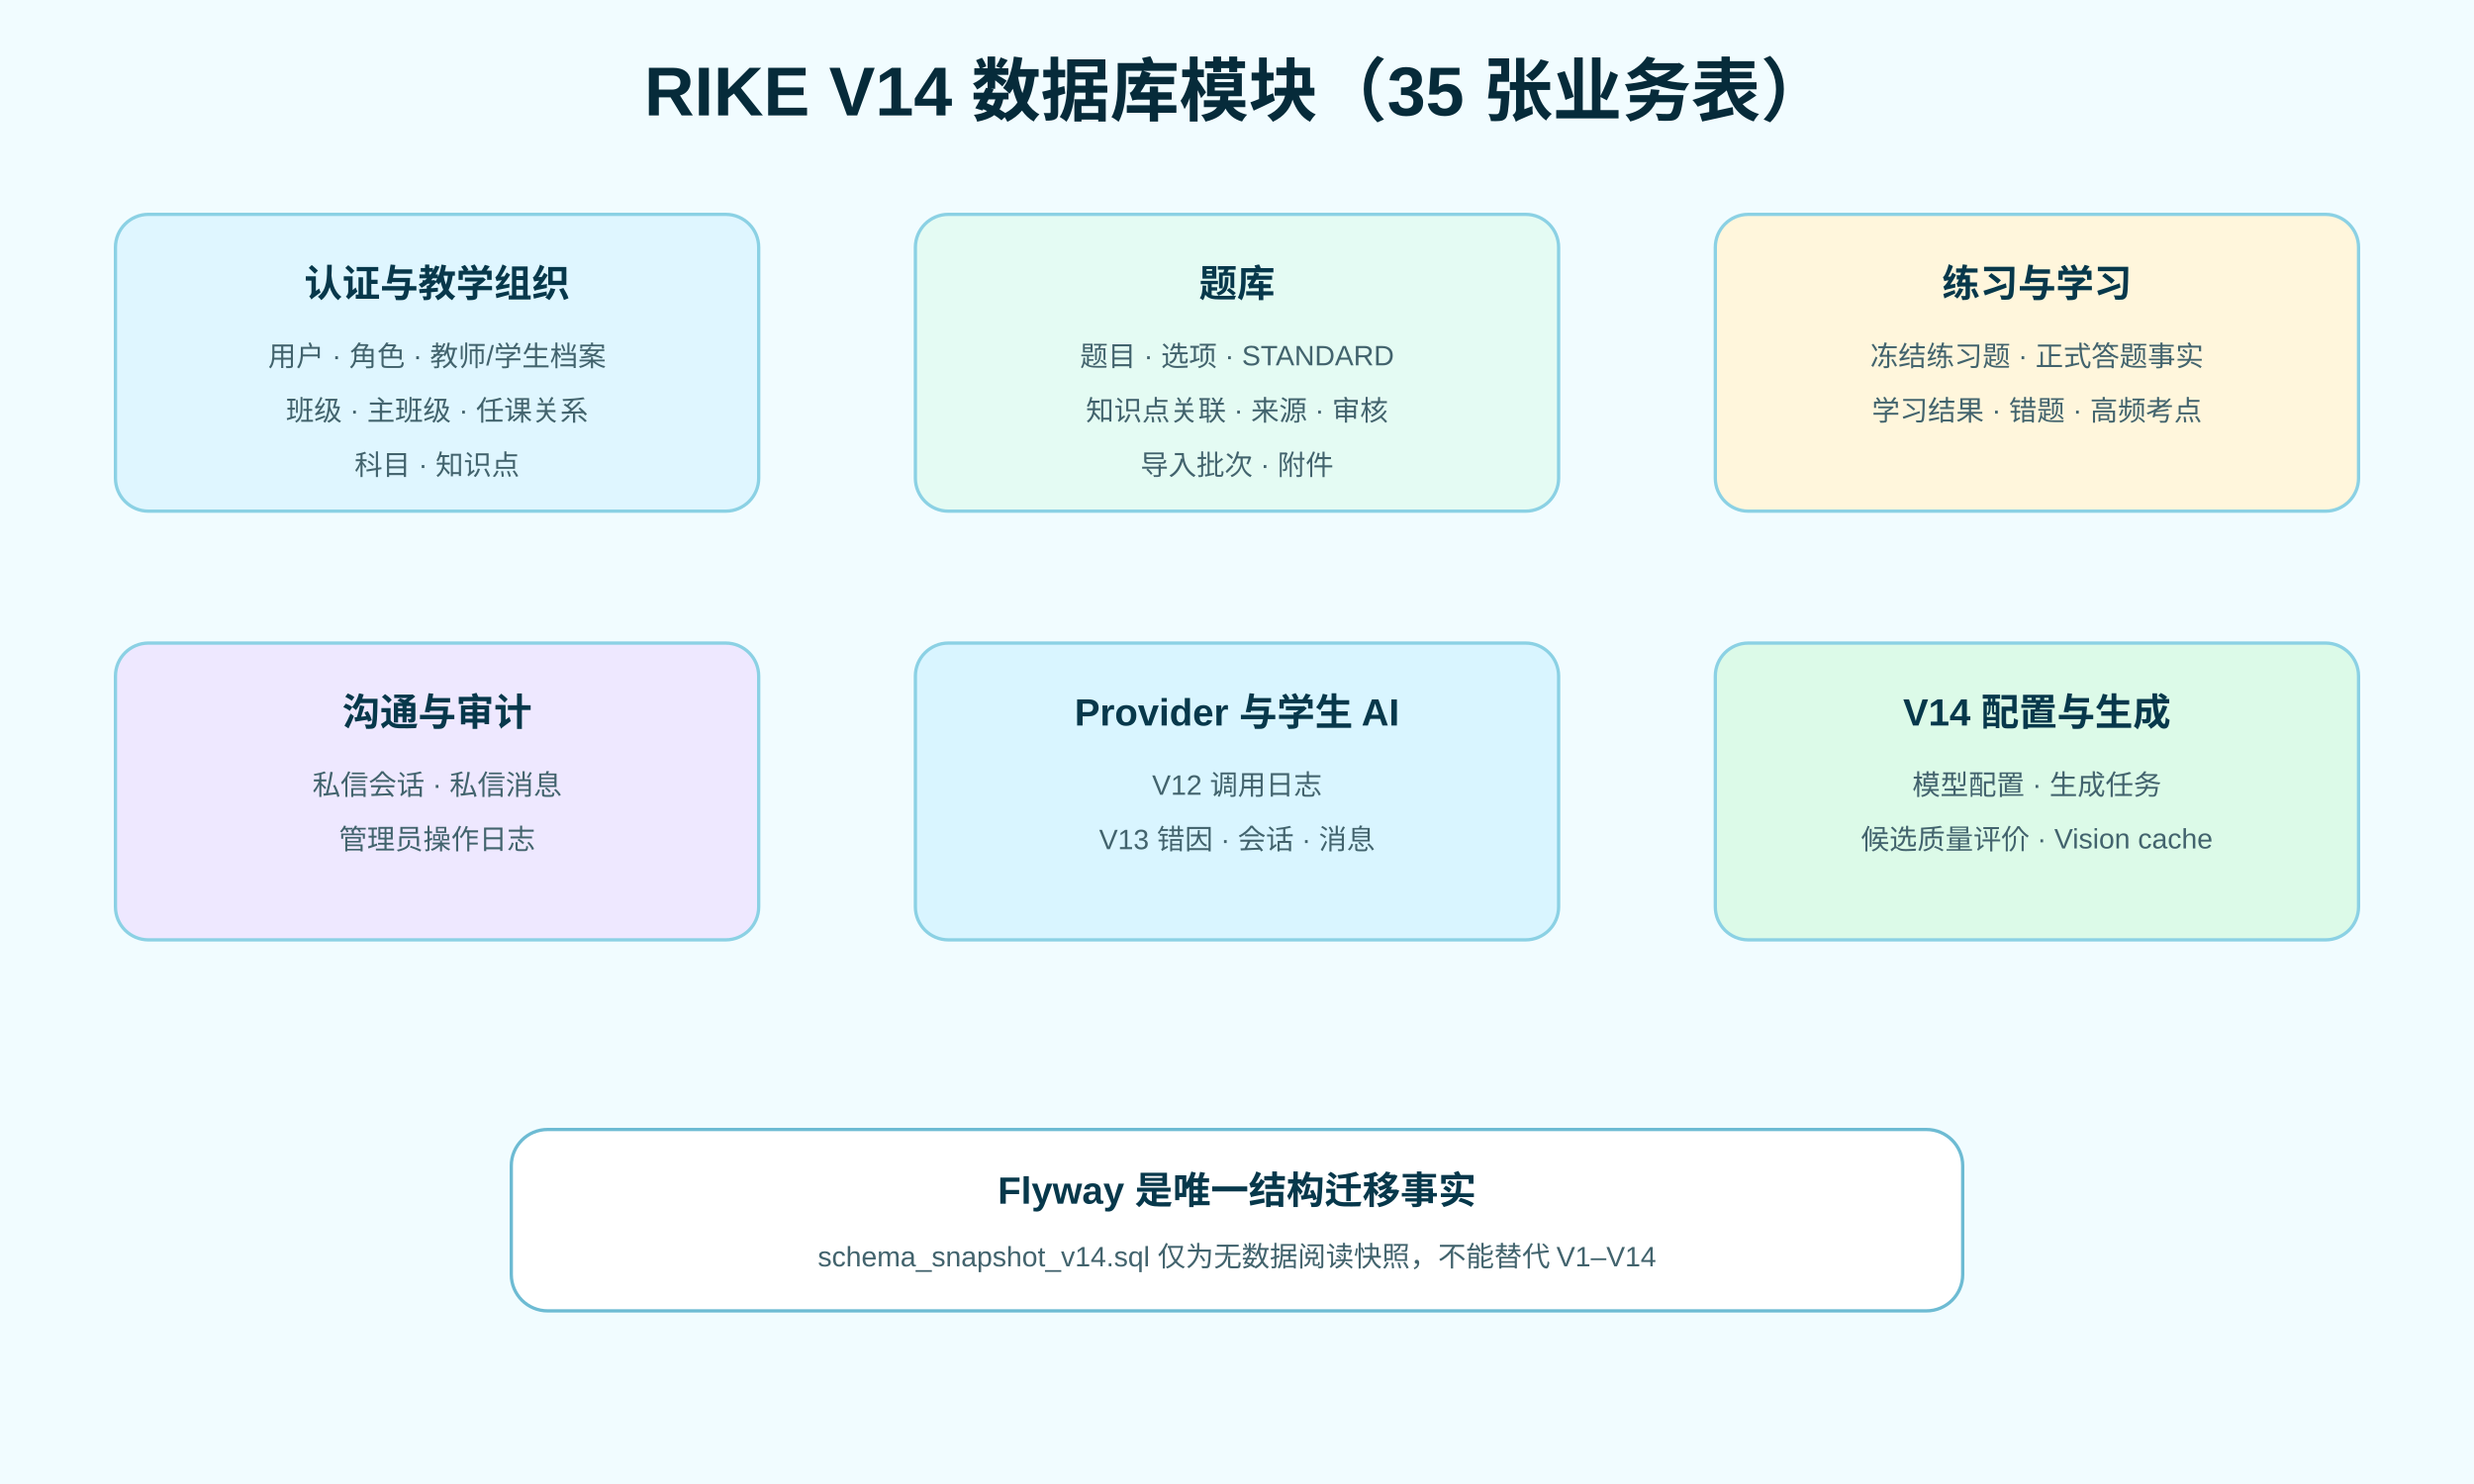
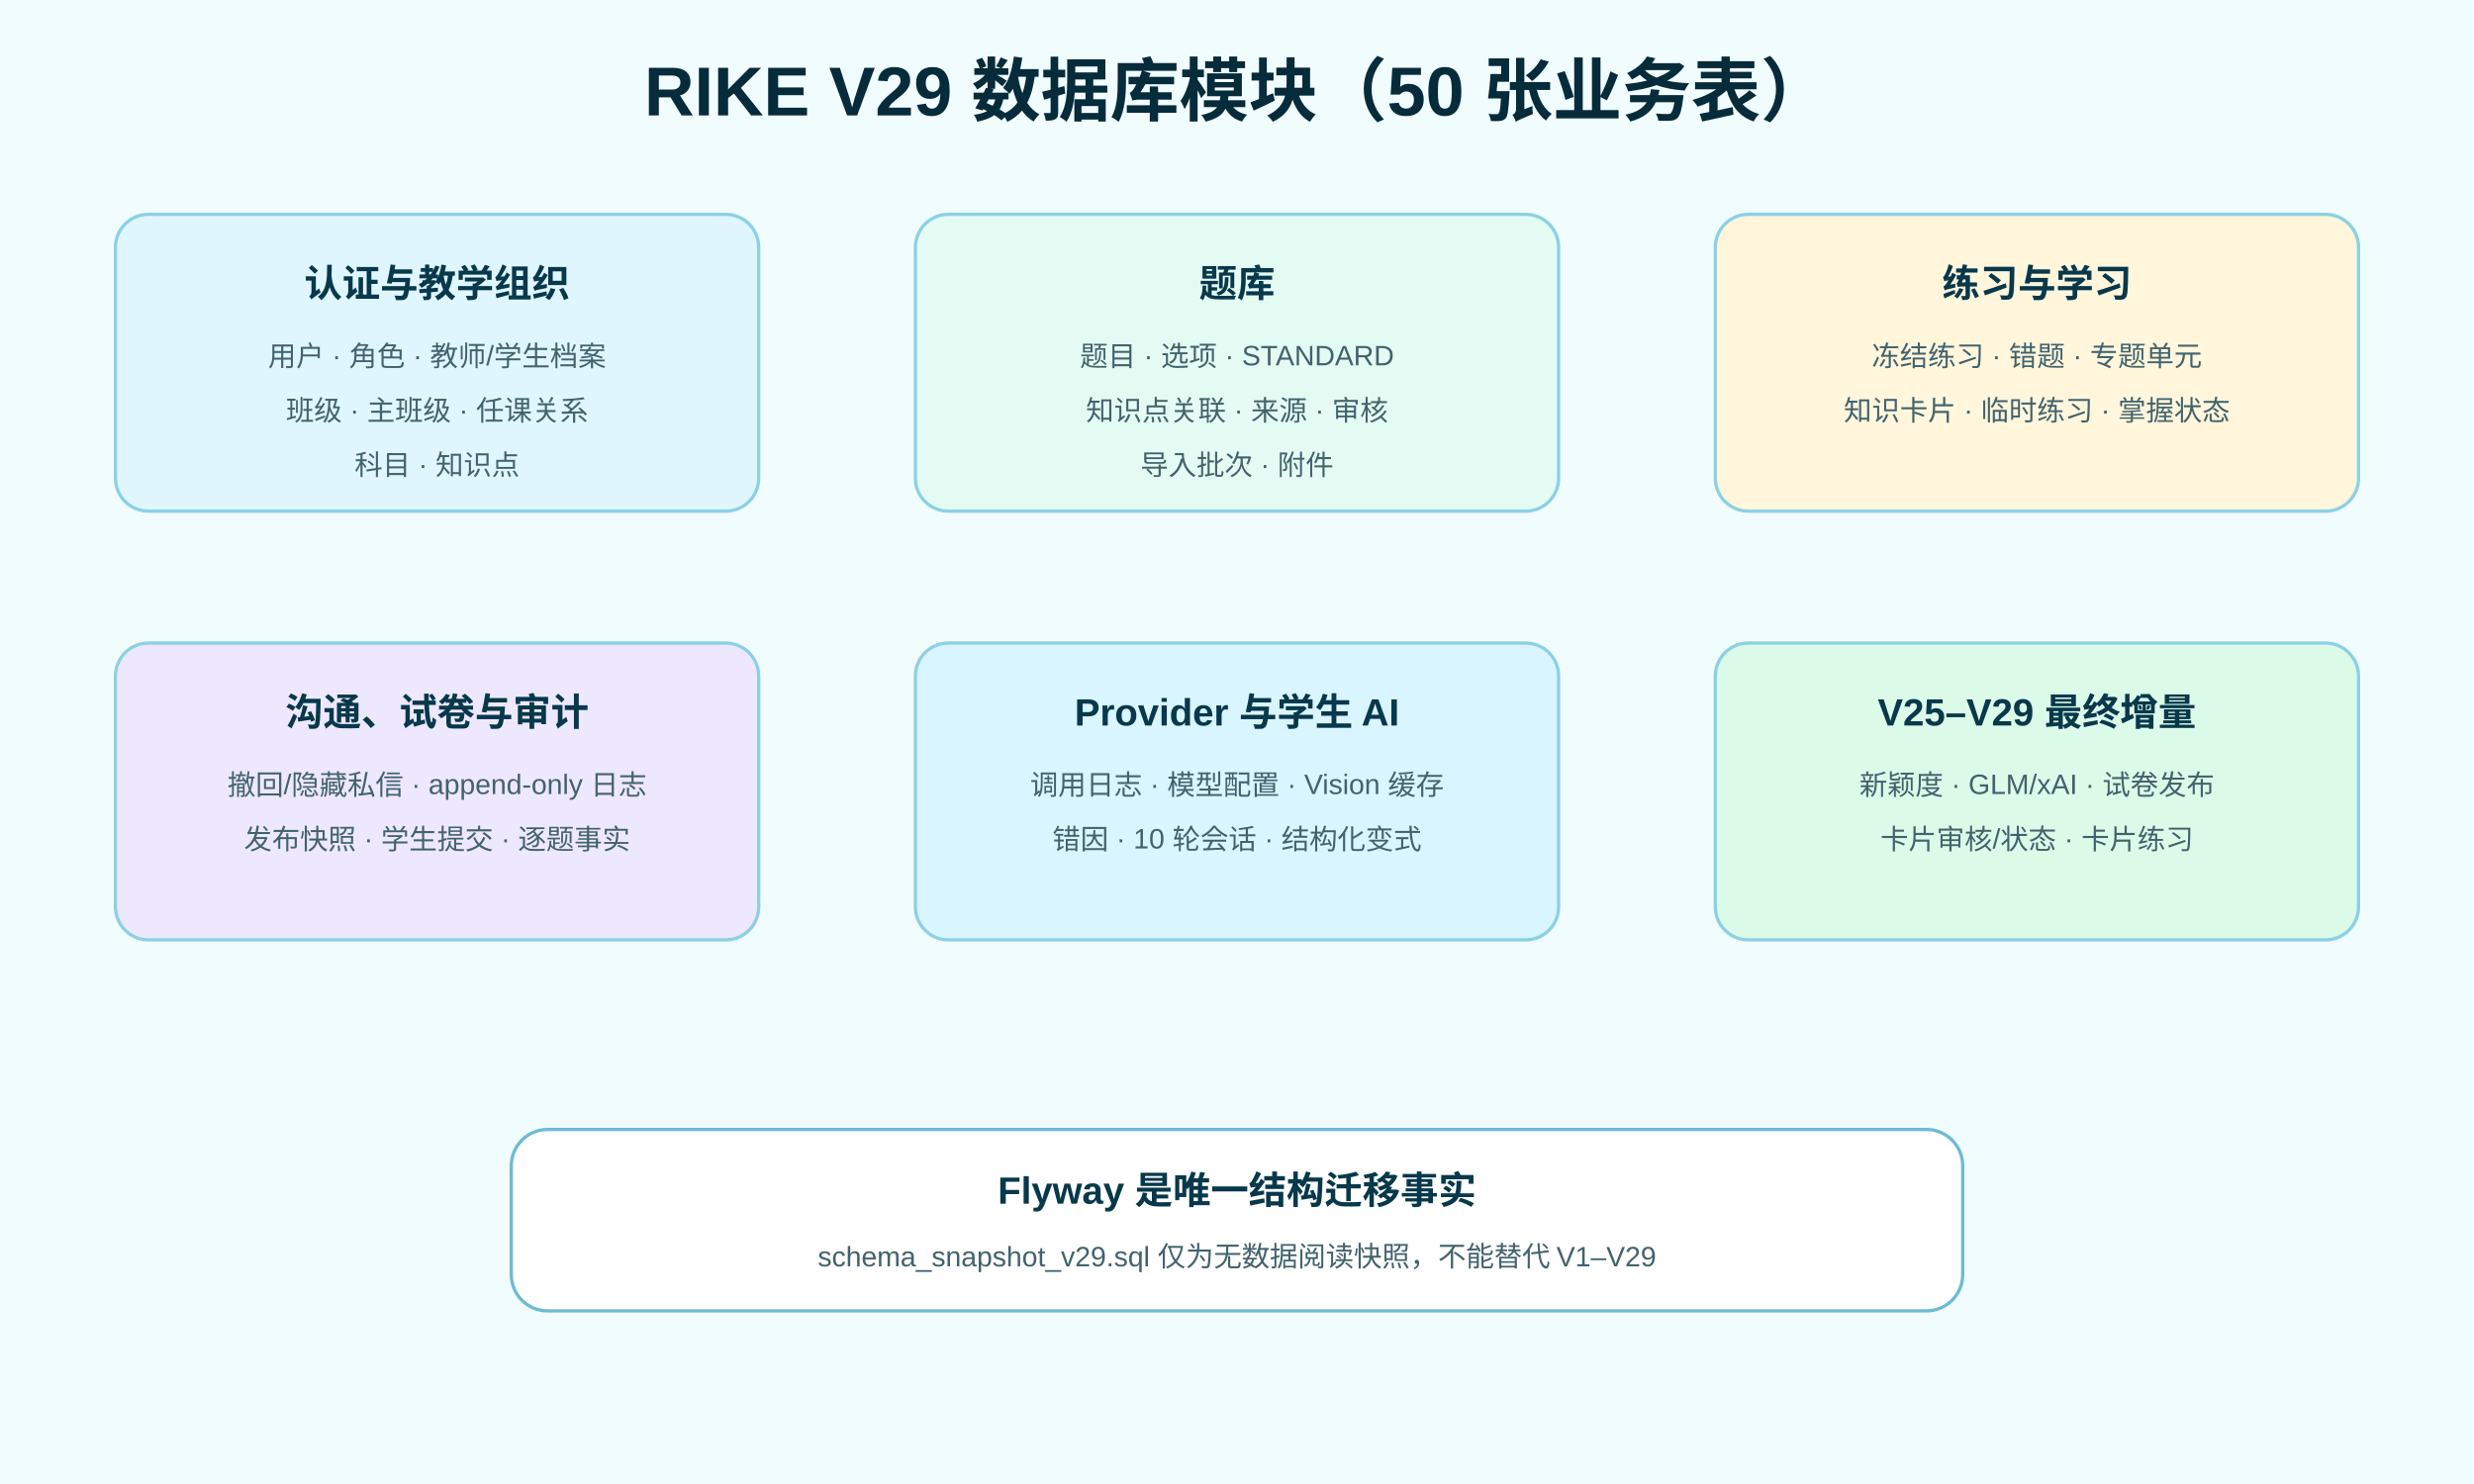
<svg xmlns="http://www.w3.org/2000/svg" width="1500" height="900" viewBox="0 0 1500 900">
  <rect width="1500" height="900" fill="#f1fcff" />
  <style>.title{font:700 42px Arial,"Microsoft YaHei";fill:#062b3a}.h{font:700 23px Arial,"Microsoft YaHei";fill:#07384b}.t{font:17px Arial,"Microsoft YaHei";fill:#42636d}.b{rx:20;stroke:#8bd1e4;stroke-width:2}</style>
-   <text x="750" y="70" text-anchor="middle" class="title">RIKE V14 数据库模块（35 张业务表）</text>
+   <text x="750" y="70" text-anchor="middle" class="title">RIKE V29 数据库模块（50 张业务表）</text>
  <g transform="translate(70,130)">
    <rect width="390" height="180" fill="#dff6ff" class="b" />
    <text x="195" y="50" text-anchor="middle" class="h">认证与教学组织</text>
    <text x="195" y="92" text-anchor="middle" class="t">用户 · 角色 · 教师/学生档案</text>
    <text x="195" y="125" text-anchor="middle" class="t">班级 · 主班级 · 任课关系</text>
    <text x="195" y="158" text-anchor="middle" class="t">科目 · 知识点</text>
  </g>
  <g transform="translate(555,130)">
    <rect width="390" height="180" fill="#e4fbf3" class="b" />
    <text x="195" y="50" text-anchor="middle" class="h">题库</text>
    <text x="195" y="92" text-anchor="middle" class="t">题目 · 选项 · STANDARD</text>
    <text x="195" y="125" text-anchor="middle" class="t">知识点关联 · 来源 · 审核</text>
    <text x="195" y="158" text-anchor="middle" class="t">导入批次 · 附件</text>
  </g>
  <g transform="translate(1040,130)">
    <rect width="390" height="180" fill="#fff6dc" class="b" />
    <text x="195" y="50" text-anchor="middle" class="h">练习与学习</text>
-     <text x="195" y="92" text-anchor="middle" class="t">冻结练习题 · 正式答题事实</text>
-     <text x="195" y="125" text-anchor="middle" class="t">学习结果 · 错题 · 高频考点</text>
+     <text x="195" y="92" text-anchor="middle" class="t">冻结练习 · 错题 · 专题单元</text>
+     <text x="195" y="125" text-anchor="middle" class="t">知识卡片 · 临时练习 · 掌握状态</text>
  </g>
  <g transform="translate(70,390)">
    <rect width="390" height="180" fill="#eee8ff" class="b" />
-     <text x="195" y="50" text-anchor="middle" class="h">沟通与审计</text>
-     <text x="195" y="92" text-anchor="middle" class="t">私信会话 · 私信消息</text>
-     <text x="195" y="125" text-anchor="middle" class="t">管理员操作日志</text>
+     <text x="195" y="50" text-anchor="middle" class="h">沟通、试卷与审计</text>
+     <text x="195" y="92" text-anchor="middle" class="t">撤回/隐藏私信 · append-only 日志</text>
+     <text x="195" y="125" text-anchor="middle" class="t">发布快照 · 学生提交 · 逐题事实</text>
  </g>
  <g transform="translate(555,390)">
    <rect width="390" height="180" fill="#d9f5ff" class="b" />
    <text x="195" y="50" text-anchor="middle" class="h">Provider 与学生 AI</text>
-     <text x="195" y="92" text-anchor="middle" class="t">V12 调用日志</text>
-     <text x="195" y="125" text-anchor="middle" class="t">V13 错因 · 会话 · 消息</text>
+     <text x="195" y="92" text-anchor="middle" class="t">调用日志 · 模型配置 · Vision 缓存</text>
+     <text x="195" y="125" text-anchor="middle" class="t">错因 · 10 轮会话 · 结构化变式</text>
  </g>
  <g transform="translate(1040,390)">
    <rect width="390" height="180" fill="#dcfae8" class="b" />
-     <text x="195" y="50" text-anchor="middle" class="h">V14 配置与生成</text>
-     <text x="195" y="92" text-anchor="middle" class="t">模型配置 · 生成任务</text>
-     <text x="195" y="125" text-anchor="middle" class="t">候选质量评价 · Vision cache</text>
+     <text x="195" y="50" text-anchor="middle" class="h">V25–V29 最终增量</text>
+     <text x="195" y="92" text-anchor="middle" class="t">新颖度 · GLM/xAI · 试卷发布</text>
+     <text x="195" y="125" text-anchor="middle" class="t">卡片审核/状态 · 卡片练习</text>
  </g>
  <rect x="310" y="685" width="880" height="110" rx="22" fill="white" stroke="#6dbbd3" stroke-width="2" />
  <text x="750" y="730" text-anchor="middle" class="h">Flyway 是唯一结构迁移事实</text>
-   <text x="750" y="768" text-anchor="middle" class="t">schema_snapshot_v14.sql 仅为无数据阅读快照，不能替代 V1–V14</text>
+   <text x="750" y="768" text-anchor="middle" class="t">schema_snapshot_v29.sql 仅为无数据阅读快照，不能替代 V1–V29</text>
</svg>
